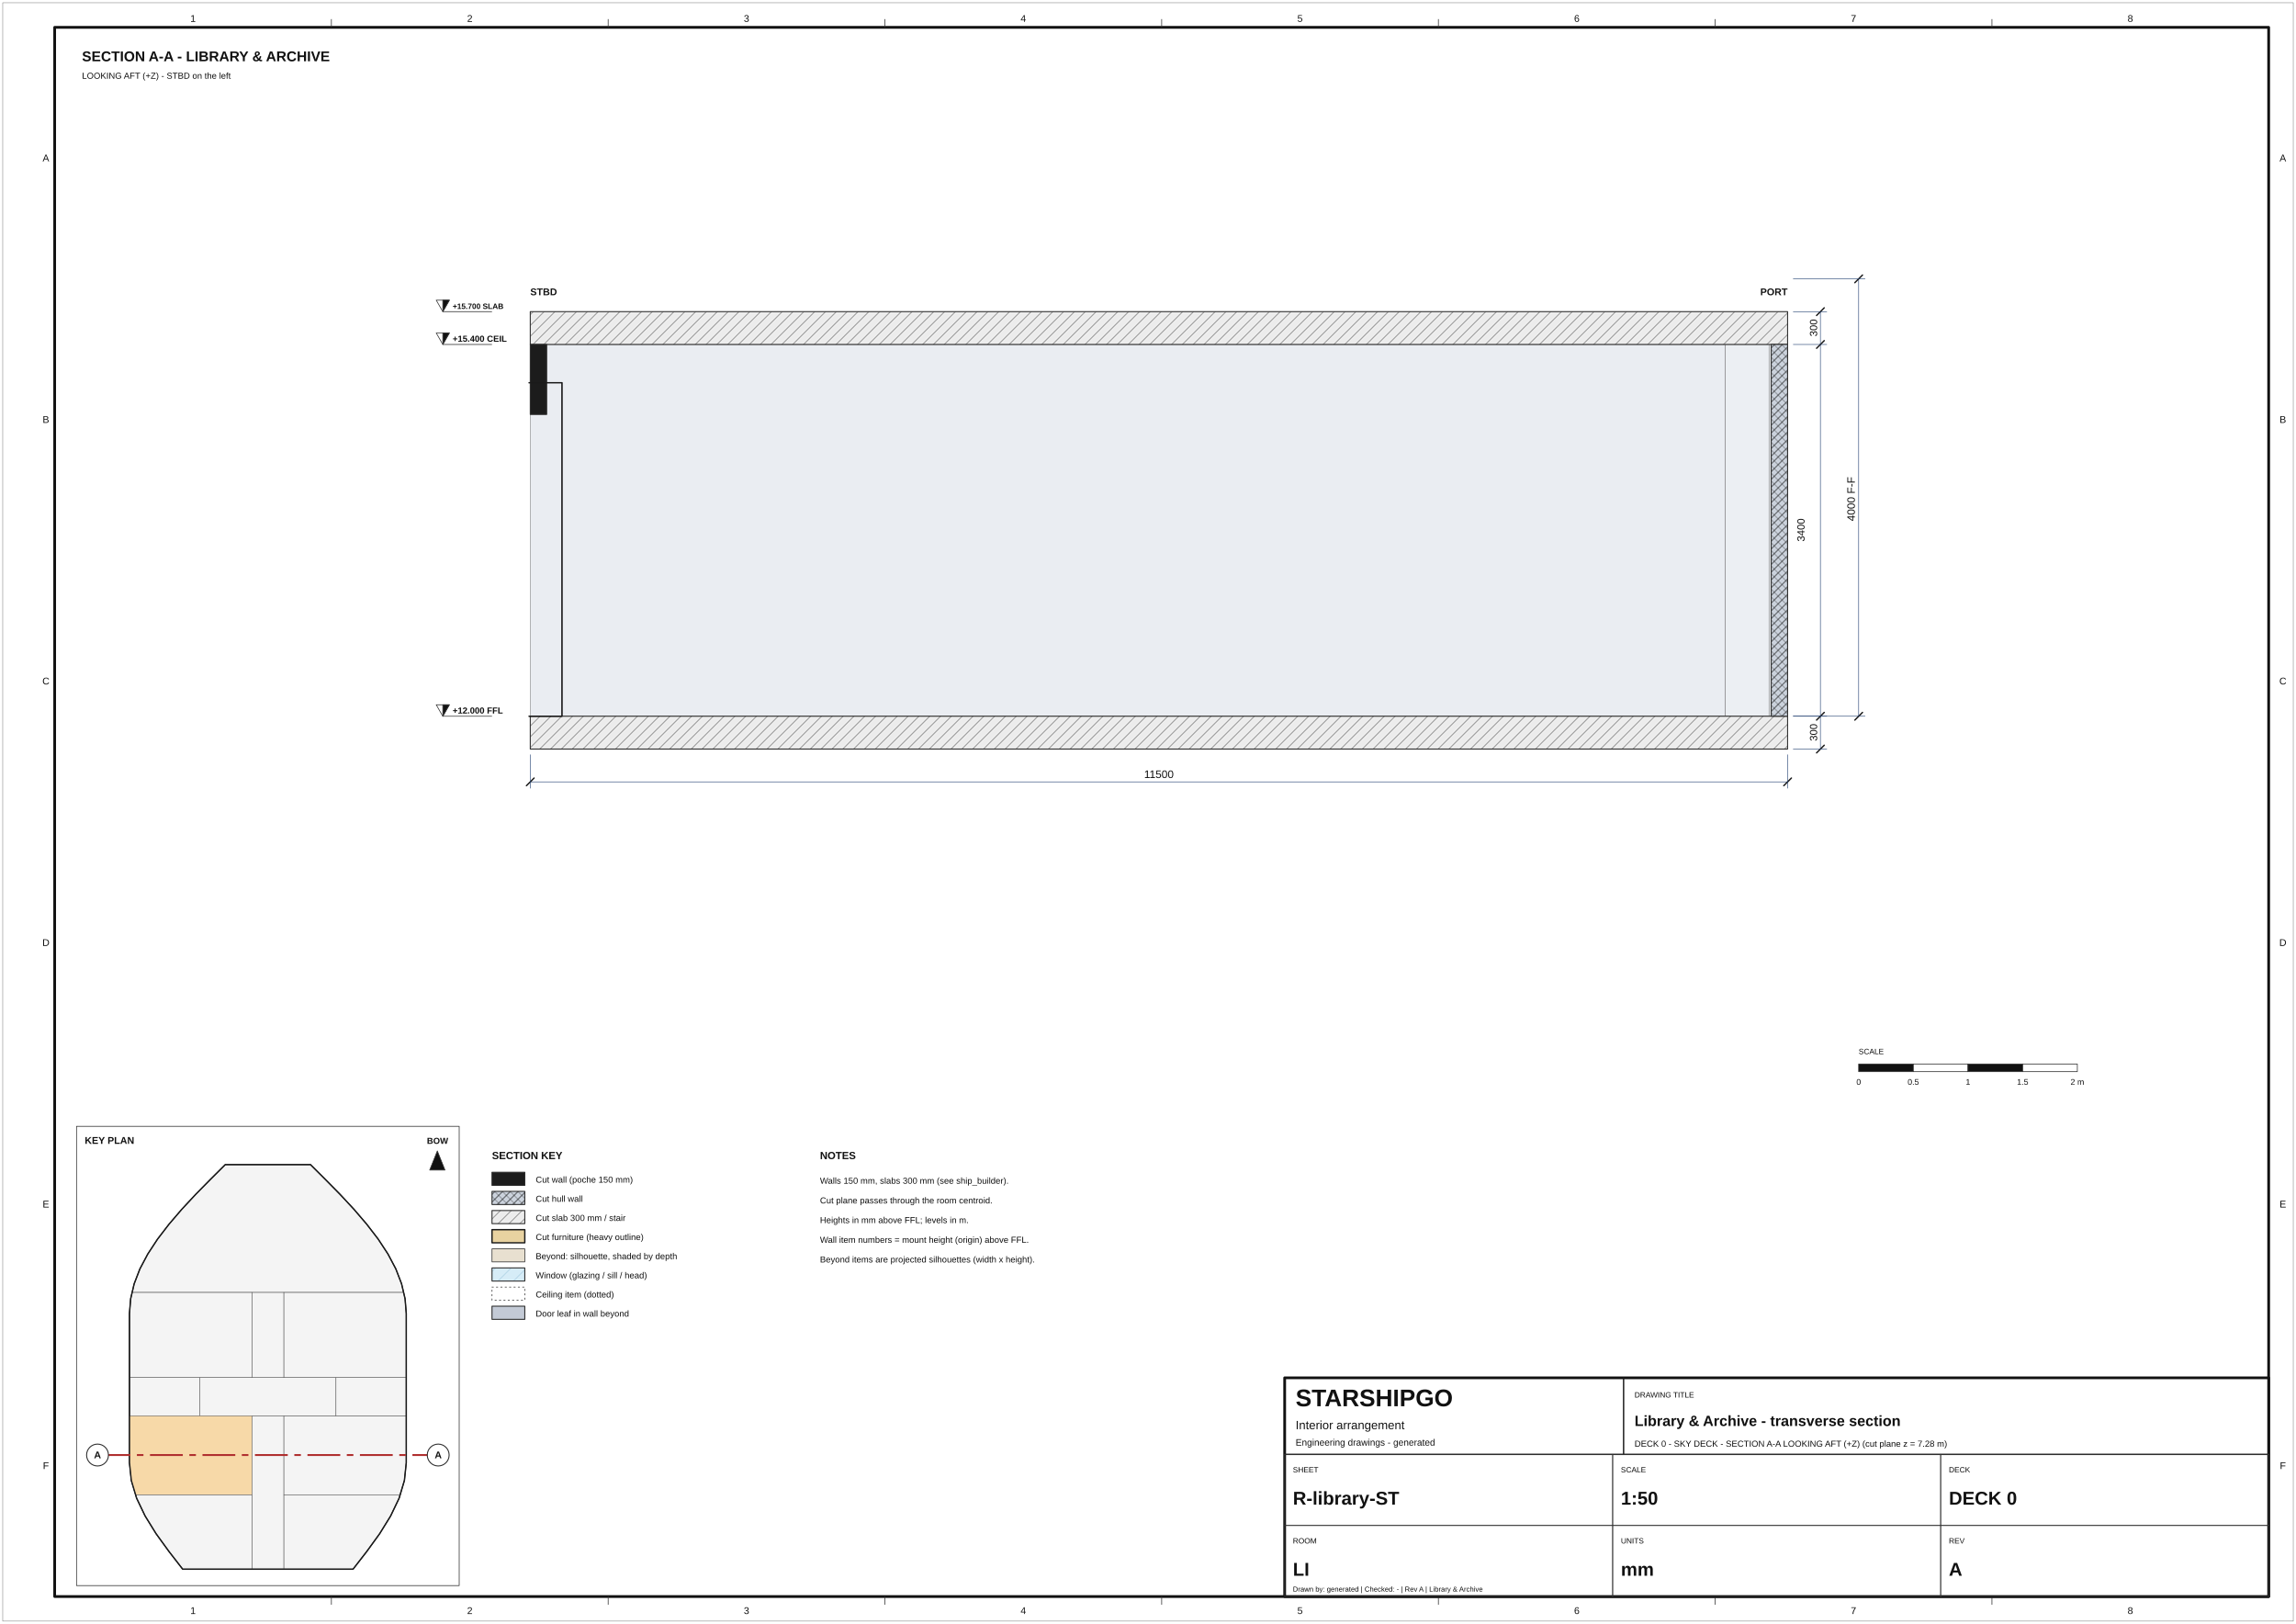
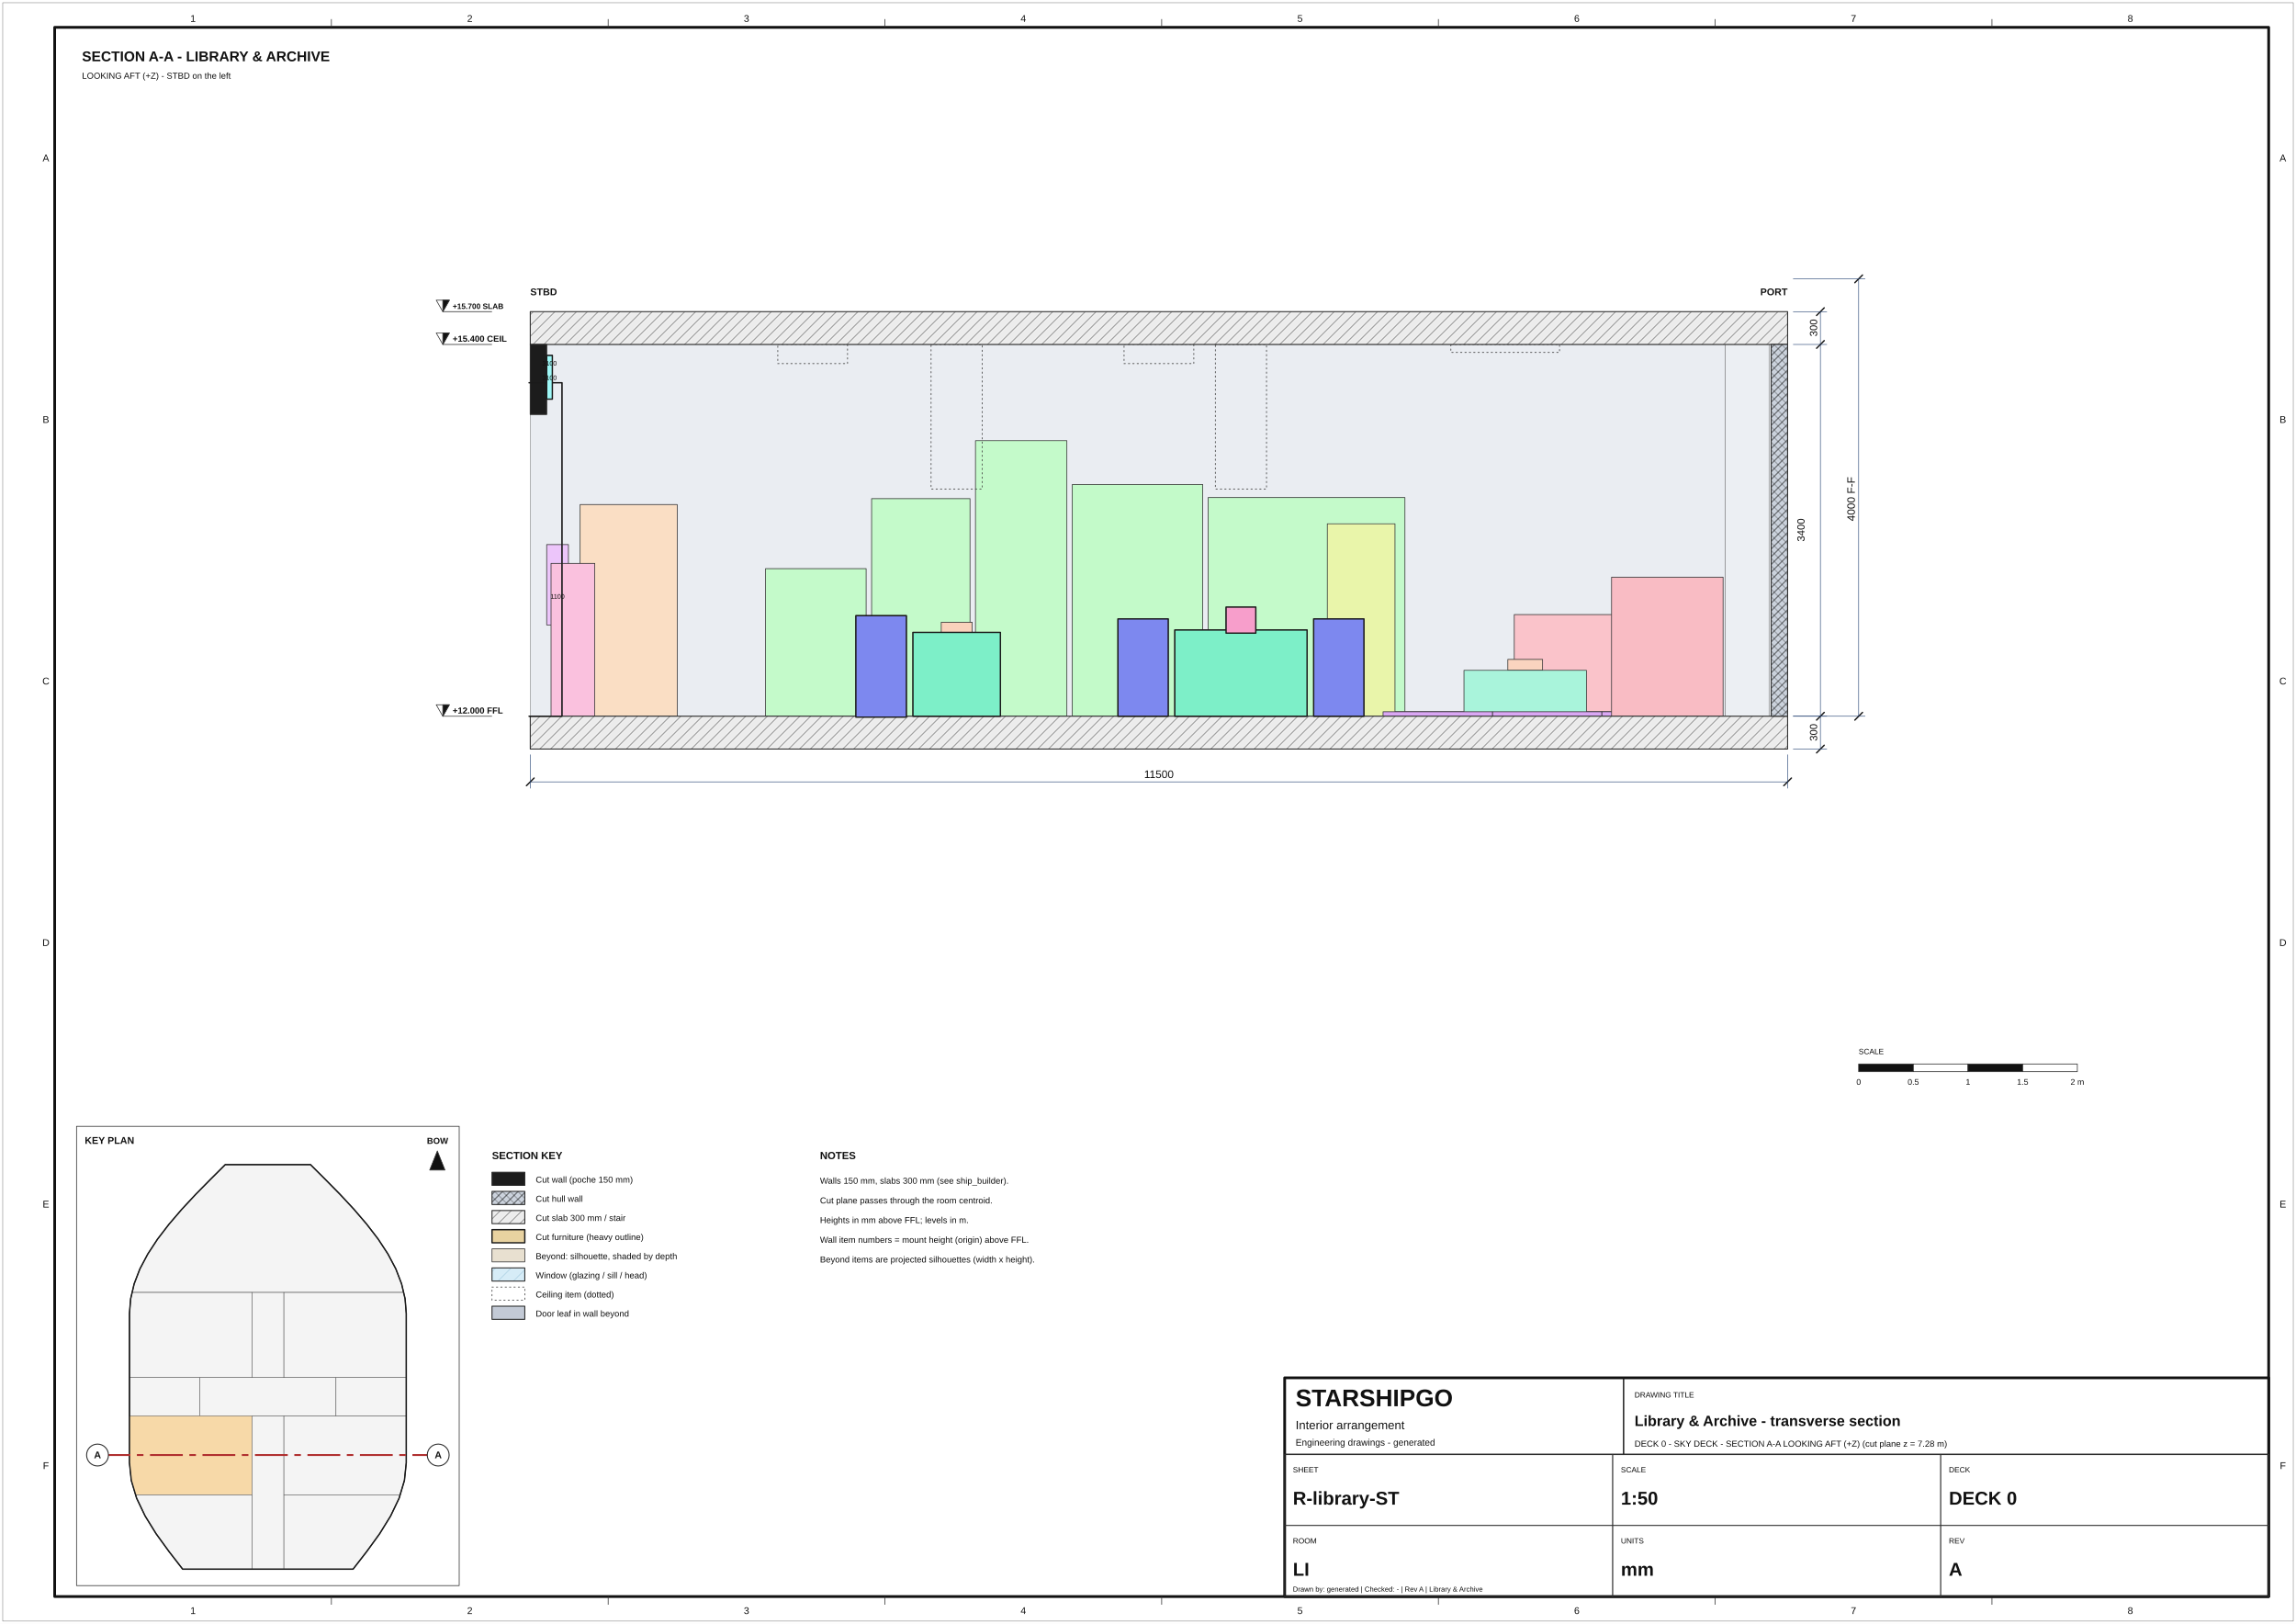
<svg xmlns="http://www.w3.org/2000/svg" width="420mm" height="297mm" viewBox="0 0 420 297">
  <style>
.t{font-family:Arial, Helvetica, 'DejaVu Sans', sans-serif;fill:#111}
.b{font-weight:bold}.i{font-style:italic}
.h{stroke:#111;stroke-width:.5;stroke-linejoin:round;stroke-linecap:round}
.m{stroke:#1a1a1a;stroke-width:.25;stroke-linejoin:round;stroke-linecap:round}
.n{stroke:#2a2a2a;stroke-width:.18;stroke-linejoin:round}
.f{stroke:#333;stroke-width:.13;stroke-linejoin:round}
.x{stroke:#555;stroke-width:.07}
.g{stroke:#9a9a9a;stroke-width:.1}
.gg{stroke:#c4c4c4;stroke-width:.08}
.d{stroke:#1d3c6e;stroke-width:.1}
.dsh{stroke:#222;stroke-width:.18;stroke-dasharray:1.6 .8}
.dot{stroke:#444;stroke-width:.14;stroke-dasharray:.25 .55;stroke-linecap:round}
.hid{stroke:#777;stroke-width:.12;stroke-dasharray:1 .7}
.cl{stroke:#b03030;stroke-width:.12;stroke-dasharray:5 1 1 1}
.cut{stroke:#b03030;stroke-width:.35;stroke-dasharray:6 1.2 1.2 1.2}
.red{stroke:#b03030;stroke-width:.13;stroke-dasharray:1.2 .7}
.none{stroke:none}
.halo{paint-order:stroke;stroke:#fff;stroke-width:.8;stroke-linejoin:round}
</style>
  <defs>
    <pattern id="hSlab" width="1.4" height="1.4" patternUnits="userSpaceOnUse" patternTransform="rotate(45)">
      <rect width="1.4" height="1.4" fill="#ececec" />
      <line x1="0" y1="0" x2="0" y2="1.4" stroke="#222" stroke-width=".13" />
    </pattern>
    <pattern id="hHull" width="1" height="1" patternUnits="userSpaceOnUse" patternTransform="rotate(45)">
      <rect width="1" height="1" fill="#c9d0da" />
      <line x1="0" y1="0" x2="0" y2="1" stroke="#111" stroke-width=".2" />
      <line x1="0" y1="0" x2="1" y2="0" stroke="#111" stroke-width=".1" />
    </pattern>
    <pattern id="hHole" width="1.6" height="1.6" patternUnits="userSpaceOnUse" patternTransform="rotate(-45)">
      <line x1="0" y1="0" x2="0" y2="1.6" stroke="#444" stroke-width=".12" />
    </pattern>
    <pattern id="hZone" width="1.8" height="1.8" patternUnits="userSpaceOnUse" patternTransform="rotate(45)">
      <line x1="0" y1="0" x2="0" y2="1.8" stroke="#d08080" stroke-width=".1" />
    </pattern>
    <pattern id="hPlen" width="1.6" height="1.6" patternUnits="userSpaceOnUse">
      <circle cx=".4" cy=".4" r=".12" fill="#888" />
      <circle cx="1.2" cy="1.2" r=".12" fill="#888" />
    </pattern>
    <pattern id="hGlass" width="2" height="2" patternUnits="userSpaceOnUse" patternTransform="rotate(45)">
      <rect width="2" height="2" fill="#d6ecf7" />
      <line x1="0" y1="0" x2="0" y2="2" stroke="#5a9abb" stroke-width=".08" />
    </pattern>
    <pattern id="hFloor" width="1.2" height="1.2" patternUnits="userSpaceOnUse" patternTransform="rotate(-45)">
      <rect width="1.2" height="1.2" fill="#f2f2f2" />
      <line x1="0" y1="0" x2="0" y2="1.2" stroke="#555" stroke-width=".1" />
    </pattern>
  </defs>
  <rect x="0" y="0" width="420" height="297" fill="#ffffff" />
  <text x="15" y="11.2" font-size="2.6" class="t b">SECTION A-A - LIBRARY &amp; ARCHIVE</text>
  <text x="15" y="14.4" font-size="1.6" class="t" fill="#555">LOOKING AFT (+Z)  -  STBD on the left</text>
  <clipPath id="clipA">
    <rect x="96.7" y="56.7" width="230.6" height="80.6" />
  </clipPath>
  <g clip-path="url(#clipA)">
    <polygon points="97,63 315.6,63 315.6,131 97,131" class="x" fill="#eaedf2" />
    <polygon points="315.6,63 323.6,63 323.6,131 315.6,131" class="x" fill="#eceff3" />
    <polygon points="323.6,63 327,63 327,131 323.6,131" class="x" fill="#eff2f5" />
    <polygon points="324.41,79 326.19,79 326.19,111 324.41,111" class="n" fill="url(#hGlass)" />
    <line x1="325.3" y1="111" x2="325.3" y2="79" class="f" />
+     <polygon points="100,99.6 103.98,99.6 103.98,114.3 100,114.3" class="f" fill="#ecc5fa" />
+     <polygon points="140.04,104 158.44,104 158.44,131 140.04,131" class="f" fill="#c4faca" />
+     <polygon points="178.44,80.6 195.16,80.6 195.16,131 178.44,131" class="f" fill="#c4faca" />
+     <polygon points="159.44,91.2 177.44,91.2 177.44,131 159.44,131" class="f" fill="#c4faca" />
+     <polygon points="221,91 257,91 257,131 221,131" class="f" fill="#c4faca" />
+     <polygon points="106.12,92.28 123.88,92.28 123.88,131 106.12,131" class="f" fill="#fadec4" />
+     <polygon points="277,112.4 309,112.4 309,131 277,131" class="f" fill="#fac3ca" />
+     <polygon points="196.16,88.6 220,88.6 220,131 196.16,131" class="f" fill="#c3fac9" />
+     <polygon points="100.8,103.04 108.8,103.04 108.8,131 100.8,131" class="f" fill="#fac1de" />
+     <polygon points="293,130.18 313,130.18 313,131 293,131" class="f" fill="#dcaaf5" />
+     <polygon points="273,130.18 293,130.18 293,131 273,131" class="f" fill="#dcaaf5" />
+     <polygon points="253,130.18 273,130.18 273,131 253,131" class="f" fill="#dcaaf5" />
+     <polygon points="205.62,62.98 218.38,62.98 218.38,66.5 205.62,66.5" class="dot" fill="none" />
+     <polygon points="142.28,62.98 155.04,62.98 155.04,66.5 142.28,66.5" class="dot" fill="none" />
+     <polygon points="242.8,95.8 255.18,95.8 255.18,131 242.8,131" class="f" fill="#e9f5aa" />
+     <polygon points="265.4,63 285.28,63 285.28,64.46 265.4,64.46" class="dot" fill="none" />
+     <polygon points="275.82,120.6 282.18,120.6 282.18,122.6 275.82,122.6" class="f" fill="#fad4bf" />
+     <polygon points="222.32,63 231.68,63 231.68,89.44 222.32,89.44" class="dot" fill="none" />
+     <polygon points="170.32,63 179.68,63 179.68,89.44 170.32,89.44" class="dot" fill="none" />
+     <polygon points="267.8,122.6 290.2,122.6 290.2,131.04 267.8,131.04" class="f" fill="#a9f4db" />
+     <polygon points="293,130.18 313,130.18 313,131 293,131" class="f" fill="#daa7f4" />
+     <polygon points="273,130.18 293,130.18 293,131 273,131" class="f" fill="#daa7f4" />
+     <polygon points="253,130.18 273,130.18 273,131 253,131" class="f" fill="#daa7f4" />
+     <polygon points="172.18,113.8 177.84,113.8 177.84,115.8 172.18,115.8" class="f" fill="#f9d2bc" />
+     <polygon points="294.8,105.56 315.2,105.56 315.2,131 294.8,131" class="f" fill="#f9bcc4" />
    <polygon points="90.8,70 102.8,70 102.8,131 90.8,131" class="f" fill="none" />
+     <polygon points="214.9,115.22 239.1,115.22 239.1,131 214.9,131" class="f" fill="#a6f4d9" />
+     <polygon points="167,115.66 183,115.66 183,131 167,131" class="f" fill="#a6f4d9" />
+     <polygon points="240.3,113.2 249.5,113.2 249.5,131 240.3,131" class="f" fill="#a6adf4" />
+     <polygon points="204.5,113.2 213.7,113.2 213.7,131 204.5,131" class="f" fill="#a6adf4" />
+     <polygon points="156.56,112.6 165.8,112.6 165.8,131.16 156.56,131.16" class="f" fill="#a6adf4" />
+     <polygon points="224.28,111.04 229.72,111.04 229.72,115.8 224.28,115.8" class="f" fill="#f9bcdb" />
+     <polygon points="100,65 101.04,65 101.04,73 100,73" class="f" fill="#bcf9f9" />
    <polygon points="97,131 327,131 327,137 97,137" class="n" fill="url(#hSlab)" />
    <polygon points="97,57 327,57 327,63 97,63" class="n" fill="url(#hSlab)" />
    <polygon points="97,63 100,63 100,75.8 97,75.8" class="n" fill="#1c1c1c" />
    <polygon points="324,63 327,63 327,131 324,131" class="n" fill="url(#hHull)" />
+     <polygon points="156.56,112.6 165.8,112.6 165.8,131.16 156.56,131.16" class="m" fill="#7d88ef" />
    <polygon points="90.8,70 102.8,70 102.8,131 90.8,131" class="m" fill="none" />
+     <polygon points="214.9,115.22 239.1,115.22 239.1,131 214.9,131" class="m" fill="#7defc8" />
+     <polygon points="167,115.66 183,115.66 183,131 167,131" class="m" fill="#7defc8" />
+     <polygon points="240.3,113.2 249.5,113.2 249.5,131 240.3,131" class="m" fill="#7d88ef" />
+     <polygon points="204.5,113.2 213.7,113.2 213.7,131 204.5,131" class="m" fill="#7d88ef" />
+     <polygon points="224.28,111.04 229.72,111.04 229.72,115.8 224.28,115.8" class="m" fill="#f79ecb" />
+     <polygon points="100,65 101.04,65 101.04,73 100,73" class="m" fill="#9ef7f6" />
  </g>
+   <text x="101.99" y="109.5" font-size="1.2" class="t" text-anchor="middle" fill="#444">1100</text>
+   <text x="100.52" y="69.5" font-size="1.2" class="t" text-anchor="middle" fill="#444">3100</text>
+   <text x="100.52" y="66.86" font-size="1.2" class="t" text-anchor="middle" fill="#444">3100</text>
  <text x="97" y="54" font-size="1.8" class="t b">STBD</text>
  <text x="327" y="54" font-size="1.8" class="t b" text-anchor="end">PORT</text>
  <line x1="333" y1="137" x2="333" y2="57" class="d" />
  <line x1="332.3" y1="137.7" x2="333.7" y2="136.3" class="m" />
  <line x1="328" y1="137" x2="334.2" y2="137" class="d" />
  <line x1="332.3" y1="131.7" x2="333.7" y2="130.3" class="m" />
  <line x1="328" y1="131" x2="334.2" y2="131" class="d" />
  <line x1="332.3" y1="63.7" x2="333.7" y2="62.3" class="m" />
  <line x1="328" y1="63" x2="334.2" y2="63" class="d" />
  <line x1="332.3" y1="57.7" x2="333.7" y2="56.3" class="m" />
  <line x1="328" y1="57" x2="334.2" y2="57" class="d" />
  <text x="332.4" y="135.54" font-size="1.9" class="t" transform="rotate(-90 332.4 135.54)">300</text>
  <text x="330.1" y="99.05" font-size="1.9" class="t" transform="rotate(-90 330.1 99.05)">3400</text>
  <text x="332.4" y="61.54" font-size="1.9" class="t" transform="rotate(-90 332.4 61.54)">300</text>
  <line x1="340" y1="51" x2="340" y2="131" class="d" />
  <line x1="339.3" y1="51.7" x2="340.7" y2="50.3" class="m" />
  <line x1="339.3" y1="131.7" x2="340.7" y2="130.3" class="m" />
  <line x1="328" y1="51" x2="341.2" y2="51" class="d" />
  <line x1="328" y1="131" x2="341.2" y2="131" class="d" />
  <text x="339.3" y="95.32" font-size="2" class="t" transform="rotate(-90 339.3 95.32)">4000 F-F</text>
  <line x1="81" y1="131" x2="90" y2="131" class="f" />
  <polygon points="81,131 79.8,128.9 82.2,128.9" class="f" fill="#fff" />
  <polygon points="81,131 82.2,128.9 81,128.9" class="f" fill="#111" />
  <text x="82.8" y="130.5" font-size="1.6" class="t b">+12.000 FFL</text>
  <line x1="81" y1="63" x2="90" y2="63" class="f" />
  <polygon points="81,63 79.8,60.9 82.2,60.9" class="f" fill="#fff" />
  <polygon points="81,63 82.2,60.9 81,60.9" class="f" fill="#111" />
  <text x="82.8" y="62.5" font-size="1.6" class="t b">+15.400 CEIL</text>
  <line x1="81" y1="57" x2="90" y2="57" class="f" />
  <polygon points="81,57 79.8,54.9 82.2,54.9" class="f" fill="#fff" />
  <polygon points="81,57 82.2,54.9 81,54.9" class="f" fill="#111" />
  <text x="82.8" y="56.5" font-size="1.4" class="t b">+15.700 SLAB</text>
  <line x1="97" y1="143" x2="327" y2="143" class="d" />
  <line x1="96.3" y1="143.7" x2="97.7" y2="142.3" class="m" />
  <line x1="326.3" y1="143.7" x2="327.7" y2="142.3" class="m" />
  <line x1="97" y1="138" x2="97" y2="144.2" class="d" />
  <line x1="327" y1="138" x2="327" y2="144.2" class="d" />
  <text x="212" y="142.3" font-size="2" class="t" text-anchor="middle">11500</text>
  <text x="340" y="192.8" font-size="1.4" class="t" fill="#666">SCALE</text>
  <rect x="340" y="194.6" width="10" height="1.4" class="f" fill="#111" />
  <rect x="350" y="194.6" width="10" height="1.4" class="f" fill="#fff" />
  <rect x="360" y="194.6" width="10" height="1.4" class="f" fill="#111" />
  <rect x="370" y="194.6" width="10" height="1.4" class="f" fill="#fff" />
  <text x="340" y="198.4" font-size="1.5" class="t" text-anchor="middle">0</text>
  <text x="350" y="198.4" font-size="1.5" class="t" text-anchor="middle">0.5</text>
  <text x="360" y="198.4" font-size="1.5" class="t" text-anchor="middle">1</text>
  <text x="370" y="198.4" font-size="1.5" class="t" text-anchor="middle">1.5</text>
  <text x="380" y="198.4" font-size="1.5" class="t" text-anchor="middle">2 m</text>
  <rect x="14" y="206" width="70" height="84" class="f" fill="none" />
  <text x="15.5" y="209.2" font-size="1.8" class="t b">KEY PLAN</text>
  <polygon points="56.79,213 59.53,215.73 62.21,218.45 64.75,221.18 67.09,223.91 69.18,226.63 70.97,229.36 72.41,232.08 73.46,234.81 74.1,237.54 74.32,240.26 74.32,267.53 73.98,270.77 73.01,274.02 71.46,277.26 69.45,280.51 67.1,283.75 64.58,287 33.42,287 30.9,283.75 28.55,280.51 26.54,277.26 24.99,274.02 24.02,270.77 23.68,267.53 23.68,240.26 23.9,237.54 24.54,234.81 25.59,232.08 27.03,229.36 28.82,226.63 30.91,223.91 33.25,221.18 35.79,218.45 38.47,215.73 41.21,213" class="n" fill="#f4f4f4" />
  <polygon points="46.08,236.37 51.92,236.37 51.92,251.95 46.08,251.95" class="x" fill="none" />
  <polygon points="46.08,258.96 51.92,258.96 51.92,287 46.08,287" class="x" fill="none" />
  <polygon points="36.54,251.95 61.46,251.95 61.46,258.96 36.54,258.96" class="x" fill="none" />
  <polygon points="23.68,251.95 36.54,251.95 36.54,258.96 23.68,258.96" class="x" fill="none" />
  <polygon points="61.46,251.95 74.32,251.95 74.32,258.96 61.46,258.96" class="x" fill="none" />
  <polygon points="24.54,234.81 25.59,232.08 27.03,229.36 28.82,226.63 30.91,223.91 33.25,221.18 35.79,218.45 38.47,215.73 41.21,213 56.79,213 59.53,215.73 62.21,218.45 64.75,221.18 67.09,223.91 69.18,226.63 70.97,229.36 72.41,232.08 73.46,234.81 73.83,236.37 24.17,236.37" class="x" fill="none" />
  <polygon points="23.68,240.26 23.9,237.54 24.17,236.37 46.08,236.37 46.08,251.95 23.68,251.95" class="x" fill="none" />
  <polygon points="51.92,236.37 73.83,236.37 74.1,237.54 74.32,240.26 74.32,251.95 51.92,251.95" class="x" fill="none" />
  <polygon points="24.02,270.77 23.68,267.53 23.68,258.96 46.08,258.96 46.08,273.37 24.79,273.37" class="x" fill="#f7d9a8" />
  <polygon points="30.9,283.75 28.55,280.51 26.54,277.26 24.99,274.02 24.79,273.37 46.08,273.37 46.08,287 33.42,287" class="x" fill="none" />
  <polygon points="51.92,258.96 74.32,258.96 74.32,267.53 73.98,270.77 73.21,273.37 51.92,273.37" class="x" fill="none" />
  <polygon points="51.92,273.37 73.21,273.37 73.01,274.02 71.46,277.26 69.45,280.51 67.1,283.75 64.58,287 51.92,287" class="x" fill="none" />
  <polygon points="56.79,213 59.53,215.73 62.21,218.45 64.75,221.18 67.09,223.91 69.18,226.63 70.97,229.36 72.41,232.08 73.46,234.81 74.1,237.54 74.32,240.26 74.32,267.53 73.98,270.77 73.01,274.02 71.46,277.26 69.45,280.51 67.1,283.75 64.58,287 33.42,287 30.9,283.75 28.55,280.51 26.54,277.26 24.99,274.02 24.02,270.77 23.68,267.53 23.68,240.26 23.9,237.54 24.54,234.81 25.59,232.08 27.03,229.36 28.82,226.63 30.91,223.91 33.25,221.18 35.79,218.45 38.47,215.73 41.21,213" class="m" fill="none" />
  <line x1="17.84" y1="266.12" x2="80.16" y2="266.12" class="cut" />
  <circle cx="17.84" cy="266.12" r="2" class="n" fill="#fff" />
  <text x="17.84" y="266.72" font-size="1.8" class="t b" text-anchor="middle">A</text>
  <circle cx="80.16" cy="266.12" r="2" class="n" fill="#fff" />
  <text x="80.16" y="266.72" font-size="1.8" class="t b" text-anchor="middle">A</text>
  <text x="82" y="209.2" font-size="1.6" class="t b" text-anchor="end">BOW</text>
  <polygon points="80,210.5 81.4,214 78.6,214" class="f" fill="#111" />
  <text x="90" y="212" font-size="1.9" class="t b">SECTION KEY</text>
  <rect x="90" y="214.4" width="6" height="2.4" class="n" fill="#1c1c1c" />
  <text x="98" y="216.3" font-size="1.6" class="t">Cut wall (poche 150 mm)</text>
  <rect x="90" y="217.9" width="6" height="2.4" class="n" fill="url(#hHull)" />
  <text x="98" y="219.8" font-size="1.6" class="t">Cut hull wall</text>
  <rect x="90" y="221.4" width="6" height="2.4" class="n" fill="url(#hSlab)" />
  <text x="98" y="223.3" font-size="1.6" class="t">Cut slab 300 mm / stair</text>
  <rect x="90" y="224.9" width="6" height="2.4" class="m" fill="#e8d2a0" />
  <text x="98" y="226.8" font-size="1.6" class="t">Cut furniture (heavy outline)</text>
  <rect x="90" y="228.4" width="6" height="2.4" class="f" fill="#e8e0d0" />
  <text x="98" y="230.3" font-size="1.6" class="t">Beyond: silhouette, shaded by depth</text>
  <rect x="90" y="231.9" width="6" height="2.4" class="n" fill="url(#hGlass)" />
  <text x="98" y="233.8" font-size="1.6" class="t">Window (glazing / sill / head)</text>
  <rect x="90" y="235.4" width="6" height="2.4" class="dot" fill="none" />
  <text x="98" y="237.3" font-size="1.6" class="t">Ceiling item (dotted)</text>
  <rect x="90" y="238.9" width="6" height="2.4" class="n" fill="#c3cad6" />
  <text x="98" y="240.8" font-size="1.6" class="t">Door leaf in wall beyond</text>
  <text x="150" y="212" font-size="1.9" class="t b">NOTES</text>
  <text x="150" y="216.5" font-size="1.6" class="t">Walls 150 mm, slabs 300 mm (see ship_builder).</text>
  <text x="150" y="220.1" font-size="1.6" class="t">Cut plane passes through the room centroid.</text>
  <text x="150" y="223.7" font-size="1.6" class="t">Heights in mm above FFL; levels in m.</text>
  <text x="150" y="227.3" font-size="1.6" class="t">Wall item numbers = mount height (origin) above FFL.</text>
  <text x="150" y="230.9" font-size="1.6" class="t">Beyond items are projected silhouettes (width x height).</text>
  <rect x="0.5" y="0.5" width="419" height="296" class="x" fill="none" />
  <rect x="10" y="5" width="405" height="287" class="h" fill="none" />
  <text x="35.31" y="4" font-size="1.8" class="t" text-anchor="middle">1</text>
  <text x="35.31" y="295.2" font-size="1.8" class="t" text-anchor="middle">1</text>
  <text x="85.94" y="4" font-size="1.8" class="t" text-anchor="middle">2</text>
  <text x="85.94" y="295.2" font-size="1.8" class="t" text-anchor="middle">2</text>
  <line x1="60.62" y1="3.5" x2="60.62" y2="5" class="f" />
  <line x1="60.62" y1="292" x2="60.62" y2="293.5" class="f" />
  <text x="136.56" y="4" font-size="1.8" class="t" text-anchor="middle">3</text>
  <text x="136.56" y="295.2" font-size="1.8" class="t" text-anchor="middle">3</text>
  <line x1="111.25" y1="3.5" x2="111.25" y2="5" class="f" />
  <line x1="111.25" y1="292" x2="111.25" y2="293.5" class="f" />
  <text x="187.19" y="4" font-size="1.8" class="t" text-anchor="middle">4</text>
  <text x="187.19" y="295.2" font-size="1.8" class="t" text-anchor="middle">4</text>
  <line x1="161.88" y1="3.5" x2="161.88" y2="5" class="f" />
  <line x1="161.88" y1="292" x2="161.88" y2="293.5" class="f" />
  <text x="237.81" y="4" font-size="1.8" class="t" text-anchor="middle">5</text>
  <text x="237.81" y="295.2" font-size="1.8" class="t" text-anchor="middle">5</text>
  <line x1="212.5" y1="3.5" x2="212.5" y2="5" class="f" />
  <line x1="212.5" y1="292" x2="212.5" y2="293.5" class="f" />
  <text x="288.44" y="4" font-size="1.8" class="t" text-anchor="middle">6</text>
  <text x="288.44" y="295.2" font-size="1.8" class="t" text-anchor="middle">6</text>
  <line x1="263.12" y1="3.5" x2="263.12" y2="5" class="f" />
  <line x1="263.12" y1="292" x2="263.12" y2="293.5" class="f" />
  <text x="339.06" y="4" font-size="1.8" class="t" text-anchor="middle">7</text>
  <text x="339.06" y="295.2" font-size="1.8" class="t" text-anchor="middle">7</text>
  <line x1="313.75" y1="3.5" x2="313.75" y2="5" class="f" />
  <line x1="313.75" y1="292" x2="313.75" y2="293.5" class="f" />
  <text x="389.69" y="4" font-size="1.8" class="t" text-anchor="middle">8</text>
  <text x="389.69" y="295.2" font-size="1.8" class="t" text-anchor="middle">8</text>
  <line x1="364.38" y1="3.5" x2="364.38" y2="5" class="f" />
  <line x1="364.38" y1="292" x2="364.38" y2="293.5" class="f" />
  <text x="8.4" y="29.52" font-size="1.8" class="t" text-anchor="middle">A</text>
  <text x="417.6" y="29.52" font-size="1.8" class="t" text-anchor="middle">A</text>
  <text x="8.4" y="77.35" font-size="1.8" class="t" text-anchor="middle">B</text>
  <text x="417.6" y="77.35" font-size="1.8" class="t" text-anchor="middle">B</text>
  <text x="8.4" y="125.18" font-size="1.8" class="t" text-anchor="middle">C</text>
  <text x="417.6" y="125.18" font-size="1.8" class="t" text-anchor="middle">C</text>
  <text x="8.4" y="173.02" font-size="1.8" class="t" text-anchor="middle">D</text>
  <text x="417.6" y="173.02" font-size="1.8" class="t" text-anchor="middle">D</text>
  <text x="8.4" y="220.85" font-size="1.8" class="t" text-anchor="middle">E</text>
  <text x="417.6" y="220.85" font-size="1.8" class="t" text-anchor="middle">E</text>
  <text x="8.4" y="268.68" font-size="1.8" class="t" text-anchor="middle">F</text>
  <text x="417.6" y="268.68" font-size="1.8" class="t" text-anchor="middle">F</text>
  <rect x="235" y="252" width="180" height="40" class="h" fill="#ffffff" />
  <line x1="235" y1="266" x2="415" y2="266" class="m" />
  <line x1="297" y1="252" x2="297" y2="266" class="m" />
  <text x="237" y="257.2" font-size="4.4" class="t b">STARSHIPGO</text>
  <text x="237" y="261.4" font-size="2.2" class="t">Interior arrangement</text>
  <text x="237" y="264.4" font-size="1.7" class="t" fill="#444">Engineering drawings - generated</text>
  <text x="299" y="255.6" font-size="1.4" class="t" fill="#666">DRAWING TITLE</text>
  <text x="299" y="260.8" font-size="2.7" class="t b">Library &amp; Archive - transverse section</text>
  <text x="299" y="264.6" font-size="1.6" class="t">DECK 0 - SKY DECK  -  SECTION A-A LOOKING AFT (+Z)  (cut plane z = 7.28 m)</text>
  <rect x="235" y="266" width="60" height="13" class="f" fill="none" />
  <text x="236.5" y="269.3" font-size="1.4" class="t" fill="#666">SHEET</text>
  <text x="236.5" y="275.2" font-size="3.4" class="t b">R-library-ST</text>
  <rect x="295" y="266" width="60" height="13" class="f" fill="none" />
  <text x="296.5" y="269.3" font-size="1.4" class="t" fill="#666">SCALE</text>
  <text x="296.5" y="275.2" font-size="3.4" class="t b">1:50</text>
  <rect x="355" y="266" width="60" height="13" class="f" fill="none" />
  <text x="356.5" y="269.3" font-size="1.4" class="t" fill="#666">DECK</text>
  <text x="356.5" y="275.2" font-size="3.4" class="t b">DECK 0</text>
  <rect x="235" y="279" width="60" height="13" class="f" fill="none" />
  <text x="236.5" y="282.3" font-size="1.4" class="t" fill="#666">ROOM</text>
  <text x="236.5" y="288.2" font-size="3.4" class="t b">LI</text>
  <rect x="295" y="279" width="60" height="13" class="f" fill="none" />
  <text x="296.5" y="282.3" font-size="1.4" class="t" fill="#666">UNITS</text>
  <text x="296.5" y="288.2" font-size="3.4" class="t b">mm</text>
  <rect x="355" y="279" width="60" height="13" class="f" fill="none" />
  <text x="356.5" y="282.3" font-size="1.4" class="t" fill="#666">REV</text>
  <text x="356.5" y="288.2" font-size="3.4" class="t b">A</text>
  <text x="236.5" y="291.1" font-size="1.3" class="t" fill="#555">Drawn by: generated   |   Checked: -   |   Rev A   |   Library &amp; Archive</text>
</svg>
